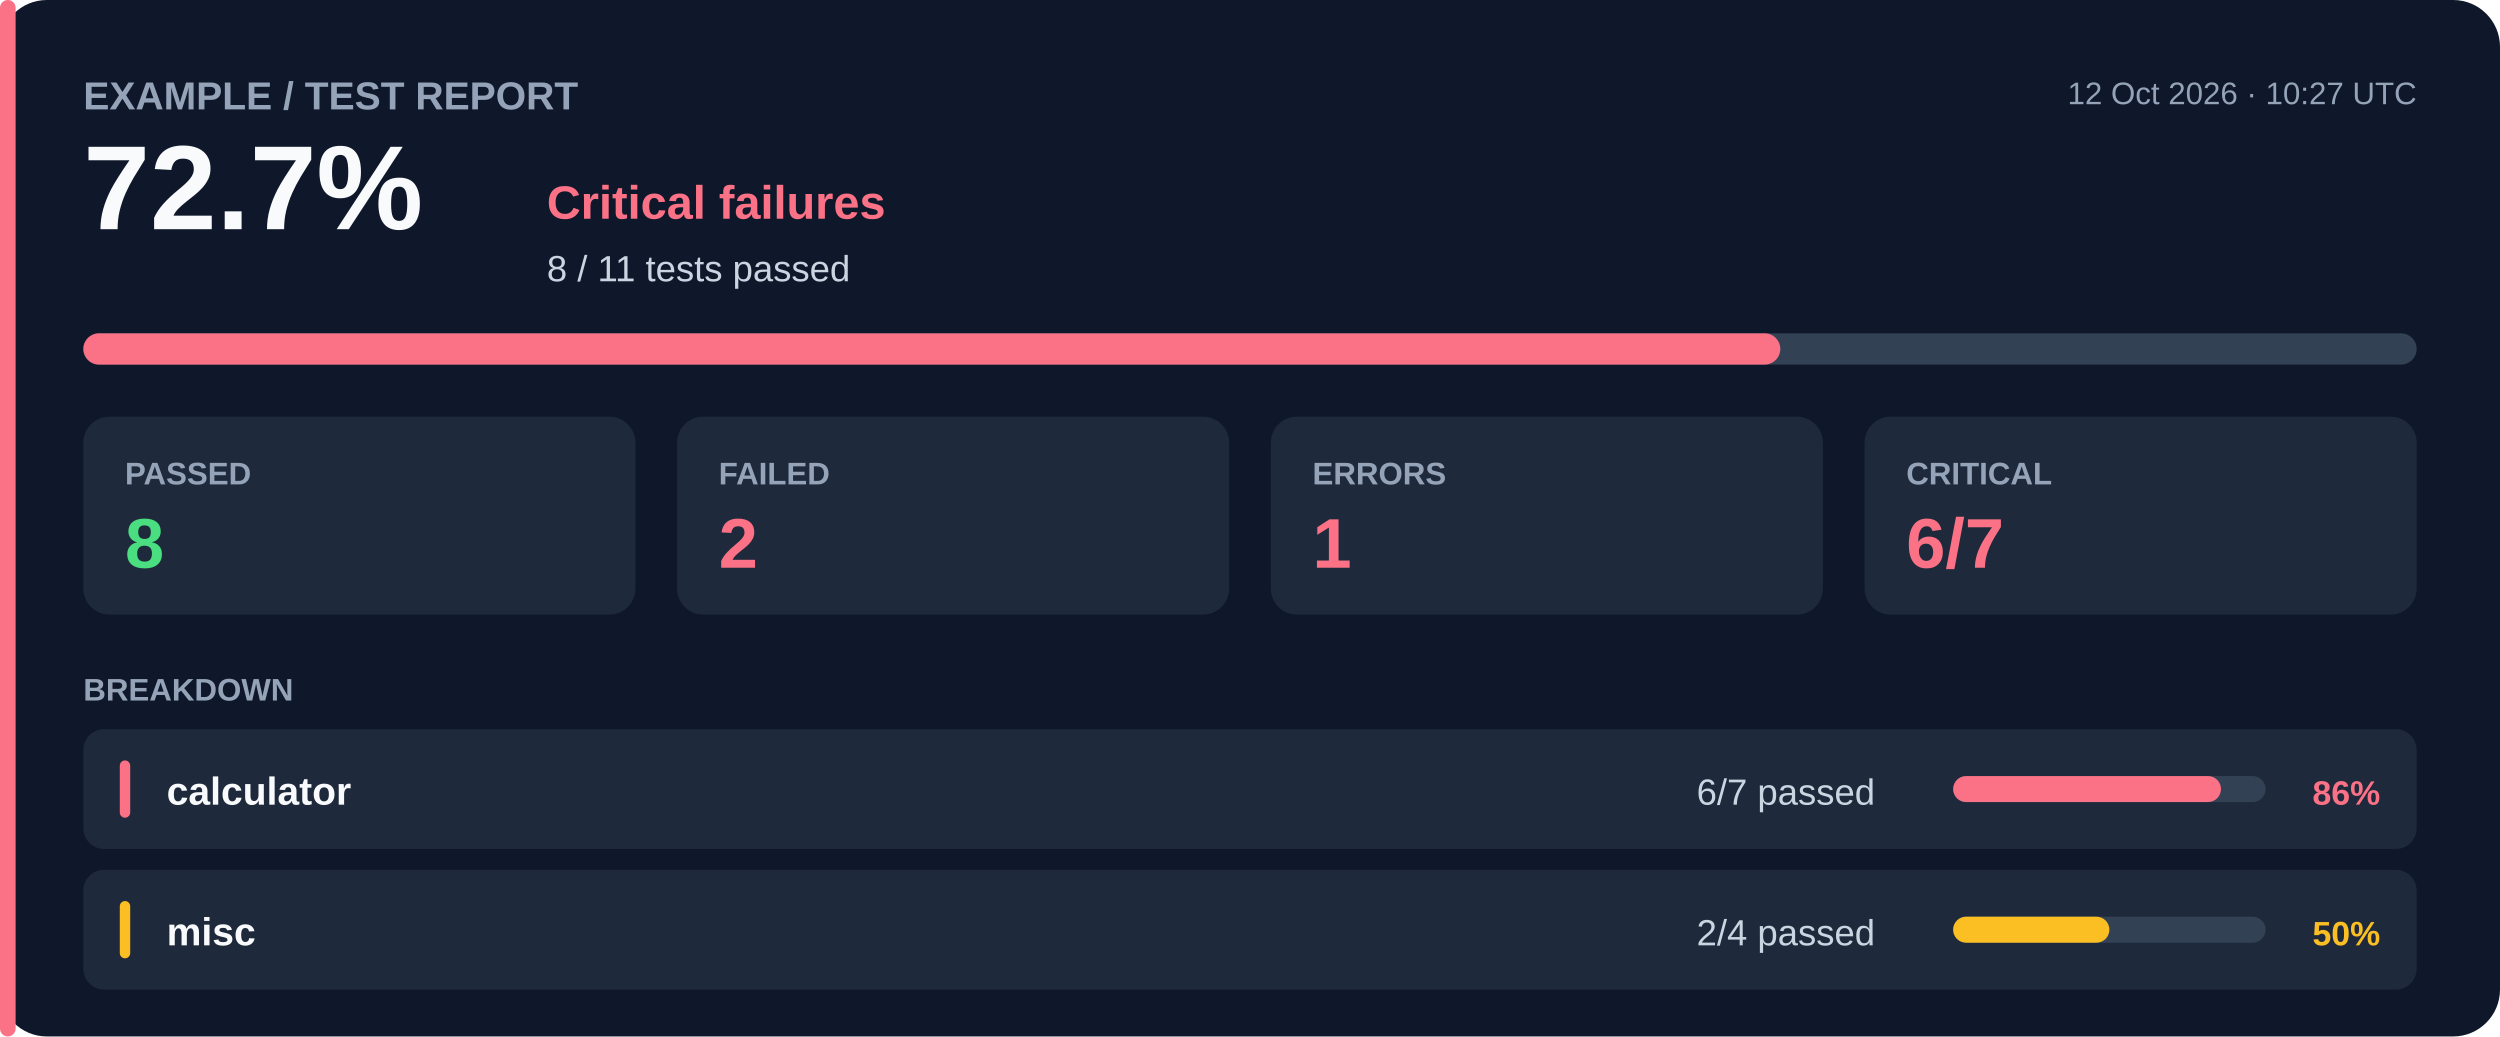
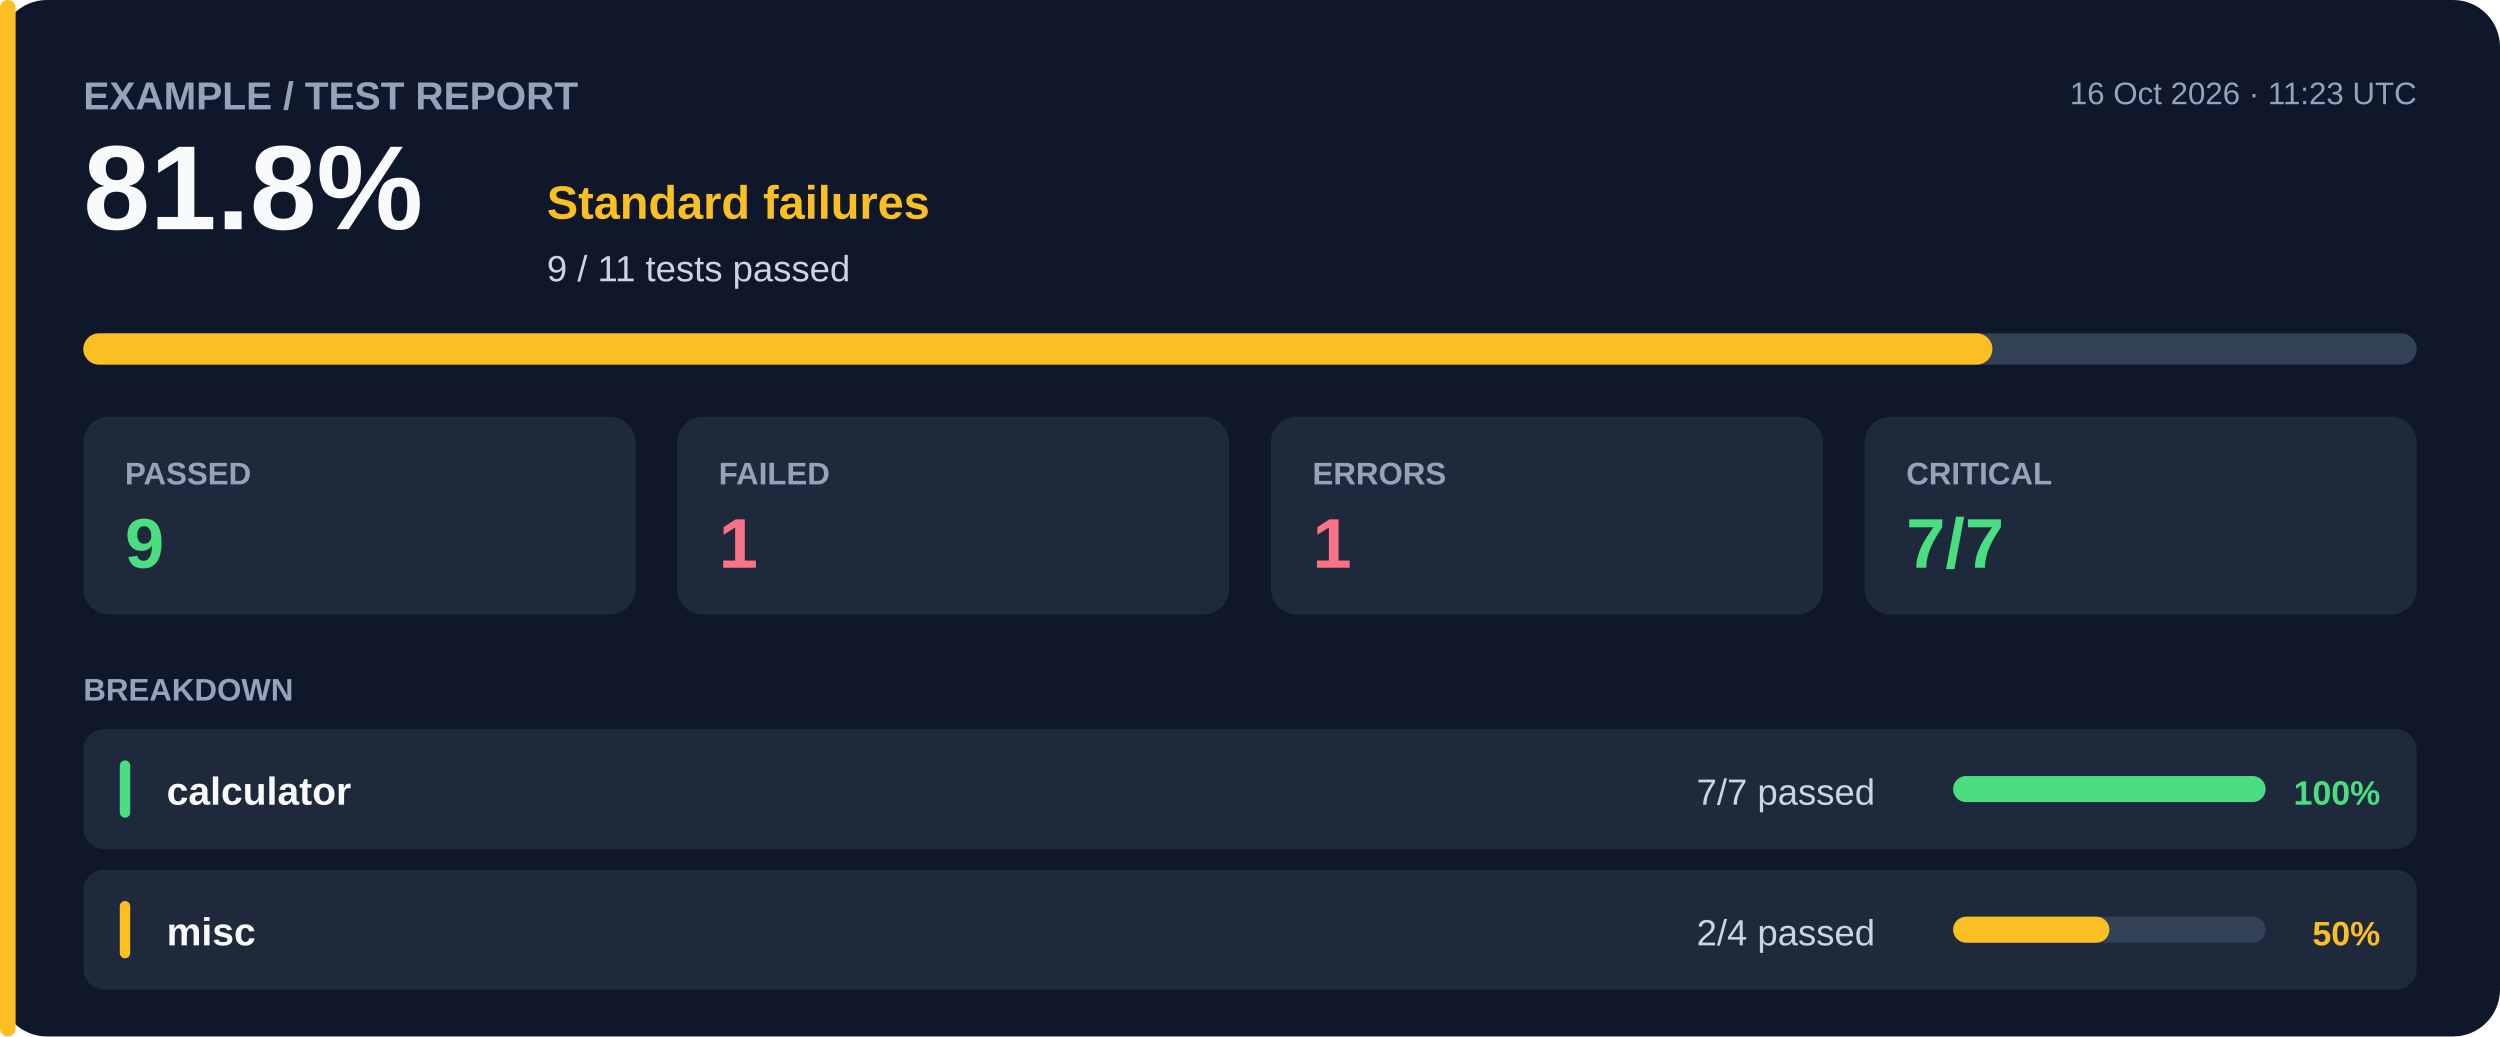
- <svg xmlns="http://www.w3.org/2000/svg" width="960" height="398" viewBox="0 0 960 398" role="img" aria-label="example / TEST REPORT: 8 of 11 tests passed">
+ <svg xmlns="http://www.w3.org/2000/svg" width="960" height="398" viewBox="0 0 960 398" role="img" aria-label="example / TEST REPORT: 9 of 11 tests passed">
  <style>text{font-family:Arial,Helvetica,sans-serif}</style>
  <rect x="0" y="0" width="960" height="398" rx="18" fill="#0f172a" />
-   <rect x="0" y="0" width="6" height="398" rx="3" fill="#fb7185" />
+   <rect x="0" y="0" width="6" height="398" rx="3" fill="#fbbf24" />
  <text x="32" y="42" fill="#94a3b8" font-size="15" font-weight="700">EXAMPLE / TEST REPORT</text>
-   <text x="32" y="88" fill="#f8fafc" font-size="46" font-weight="700">72.7%</text>
-   <text x="210" y="84" fill="#fb7185" font-size="18" font-weight="700">Critical failures</text>
-   <text x="210" y="108" fill="#cbd5e1" font-size="14" font-weight="400">8 / 11 tests passed</text>
-   <text x="928" y="40" fill="#94a3b8" font-size="12" font-weight="400" text-anchor="end">12 Oct 2026 · 10:27 UTC</text>
+   <text x="32" y="88" fill="#f8fafc" font-size="46" font-weight="700">81.8%</text>
+   <text x="210" y="84" fill="#fbbf24" font-size="18" font-weight="700">Standard failures</text>
+   <text x="210" y="108" fill="#cbd5e1" font-size="14" font-weight="400">9 / 11 tests passed</text>
+   <text x="928" y="40" fill="#94a3b8" font-size="12" font-weight="400" text-anchor="end">16 Oct 2026 · 11:23 UTC</text>
  <rect x="32" y="128" width="896" height="12" rx="6" fill="#334155" />
-   <rect x="32" y="128" width="651.64" height="12" rx="6" fill="#fb7185" />
+   <rect x="32" y="128" width="733.09" height="12" rx="6" fill="#fbbf24" />
  <rect x="32" y="160" width="212" height="76" rx="10" fill="#1e293b" />
  <text x="48" y="186" fill="#94a3b8" font-size="12" font-weight="700">PASSED</text>
-   <text x="48" y="218" fill="#4ade80" font-size="27" font-weight="700">8</text>
+   <text x="48" y="218" fill="#4ade80" font-size="27" font-weight="700">9</text>
  <rect x="260" y="160" width="212" height="76" rx="10" fill="#1e293b" />
  <text x="276" y="186" fill="#94a3b8" font-size="12" font-weight="700">FAILED</text>
-   <text x="276" y="218" fill="#fb7185" font-size="27" font-weight="700">2</text>
+   <text x="276" y="218" fill="#fb7185" font-size="27" font-weight="700">1</text>
  <rect x="488" y="160" width="212" height="76" rx="10" fill="#1e293b" />
  <text x="504" y="186" fill="#94a3b8" font-size="12" font-weight="700">ERRORS</text>
  <text x="504" y="218" fill="#fb7185" font-size="27" font-weight="700">1</text>
  <rect x="716" y="160" width="212" height="76" rx="10" fill="#1e293b" />
  <text x="732" y="186" fill="#94a3b8" font-size="12" font-weight="700">CRITICAL</text>
-   <text x="732" y="218" fill="#fb7185" font-size="27" font-weight="700">6/7</text>
+   <text x="732" y="218" fill="#4ade80" font-size="27" font-weight="700">7/7</text>
  <text x="32" y="269" fill="#94a3b8" font-size="12" font-weight="700">BREAKDOWN</text>
  <rect x="32" y="280" width="896" height="46" rx="8" fill="#1e293b" />
-   <rect x="46" y="292" width="4" height="22" rx="2" fill="#fb7185" />
+   <rect x="46" y="292" width="4" height="22" rx="2" fill="#4ade80" />
  <text x="64" y="309" fill="#f8fafc" font-size="15" font-weight="600">calculator</text>
-   <text x="720" y="309" fill="#cbd5e1" font-size="14" font-weight="400" text-anchor="end">6/7 passed</text>
+   <text x="720" y="309" fill="#cbd5e1" font-size="14" font-weight="400" text-anchor="end">7/7 passed</text>
  <rect x="750" y="298" width="120" height="10" rx="5" fill="#334155" />
-   <rect x="750" y="298" width="102.86" height="10" rx="5" fill="#fb7185" />
-   <text x="914" y="309" fill="#fb7185" font-size="13" font-weight="700" text-anchor="end">86%</text>
+   <rect x="750" y="298" width="120.0" height="10" rx="5" fill="#4ade80" />
+   <text x="914" y="309" fill="#4ade80" font-size="13" font-weight="700" text-anchor="end">100%</text>
  <rect x="32" y="334" width="896" height="46" rx="8" fill="#1e293b" />
  <rect x="46" y="346" width="4" height="22" rx="2" fill="#fbbf24" />
  <text x="64" y="363" fill="#f8fafc" font-size="15" font-weight="600">misc</text>
  <text x="720" y="363" fill="#cbd5e1" font-size="14" font-weight="400" text-anchor="end">2/4 passed</text>
  <rect x="750" y="352" width="120" height="10" rx="5" fill="#334155" />
  <rect x="750" y="352" width="60.0" height="10" rx="5" fill="#fbbf24" />
  <text x="914" y="363" fill="#fbbf24" font-size="13" font-weight="700" text-anchor="end">50%</text>
</svg>
